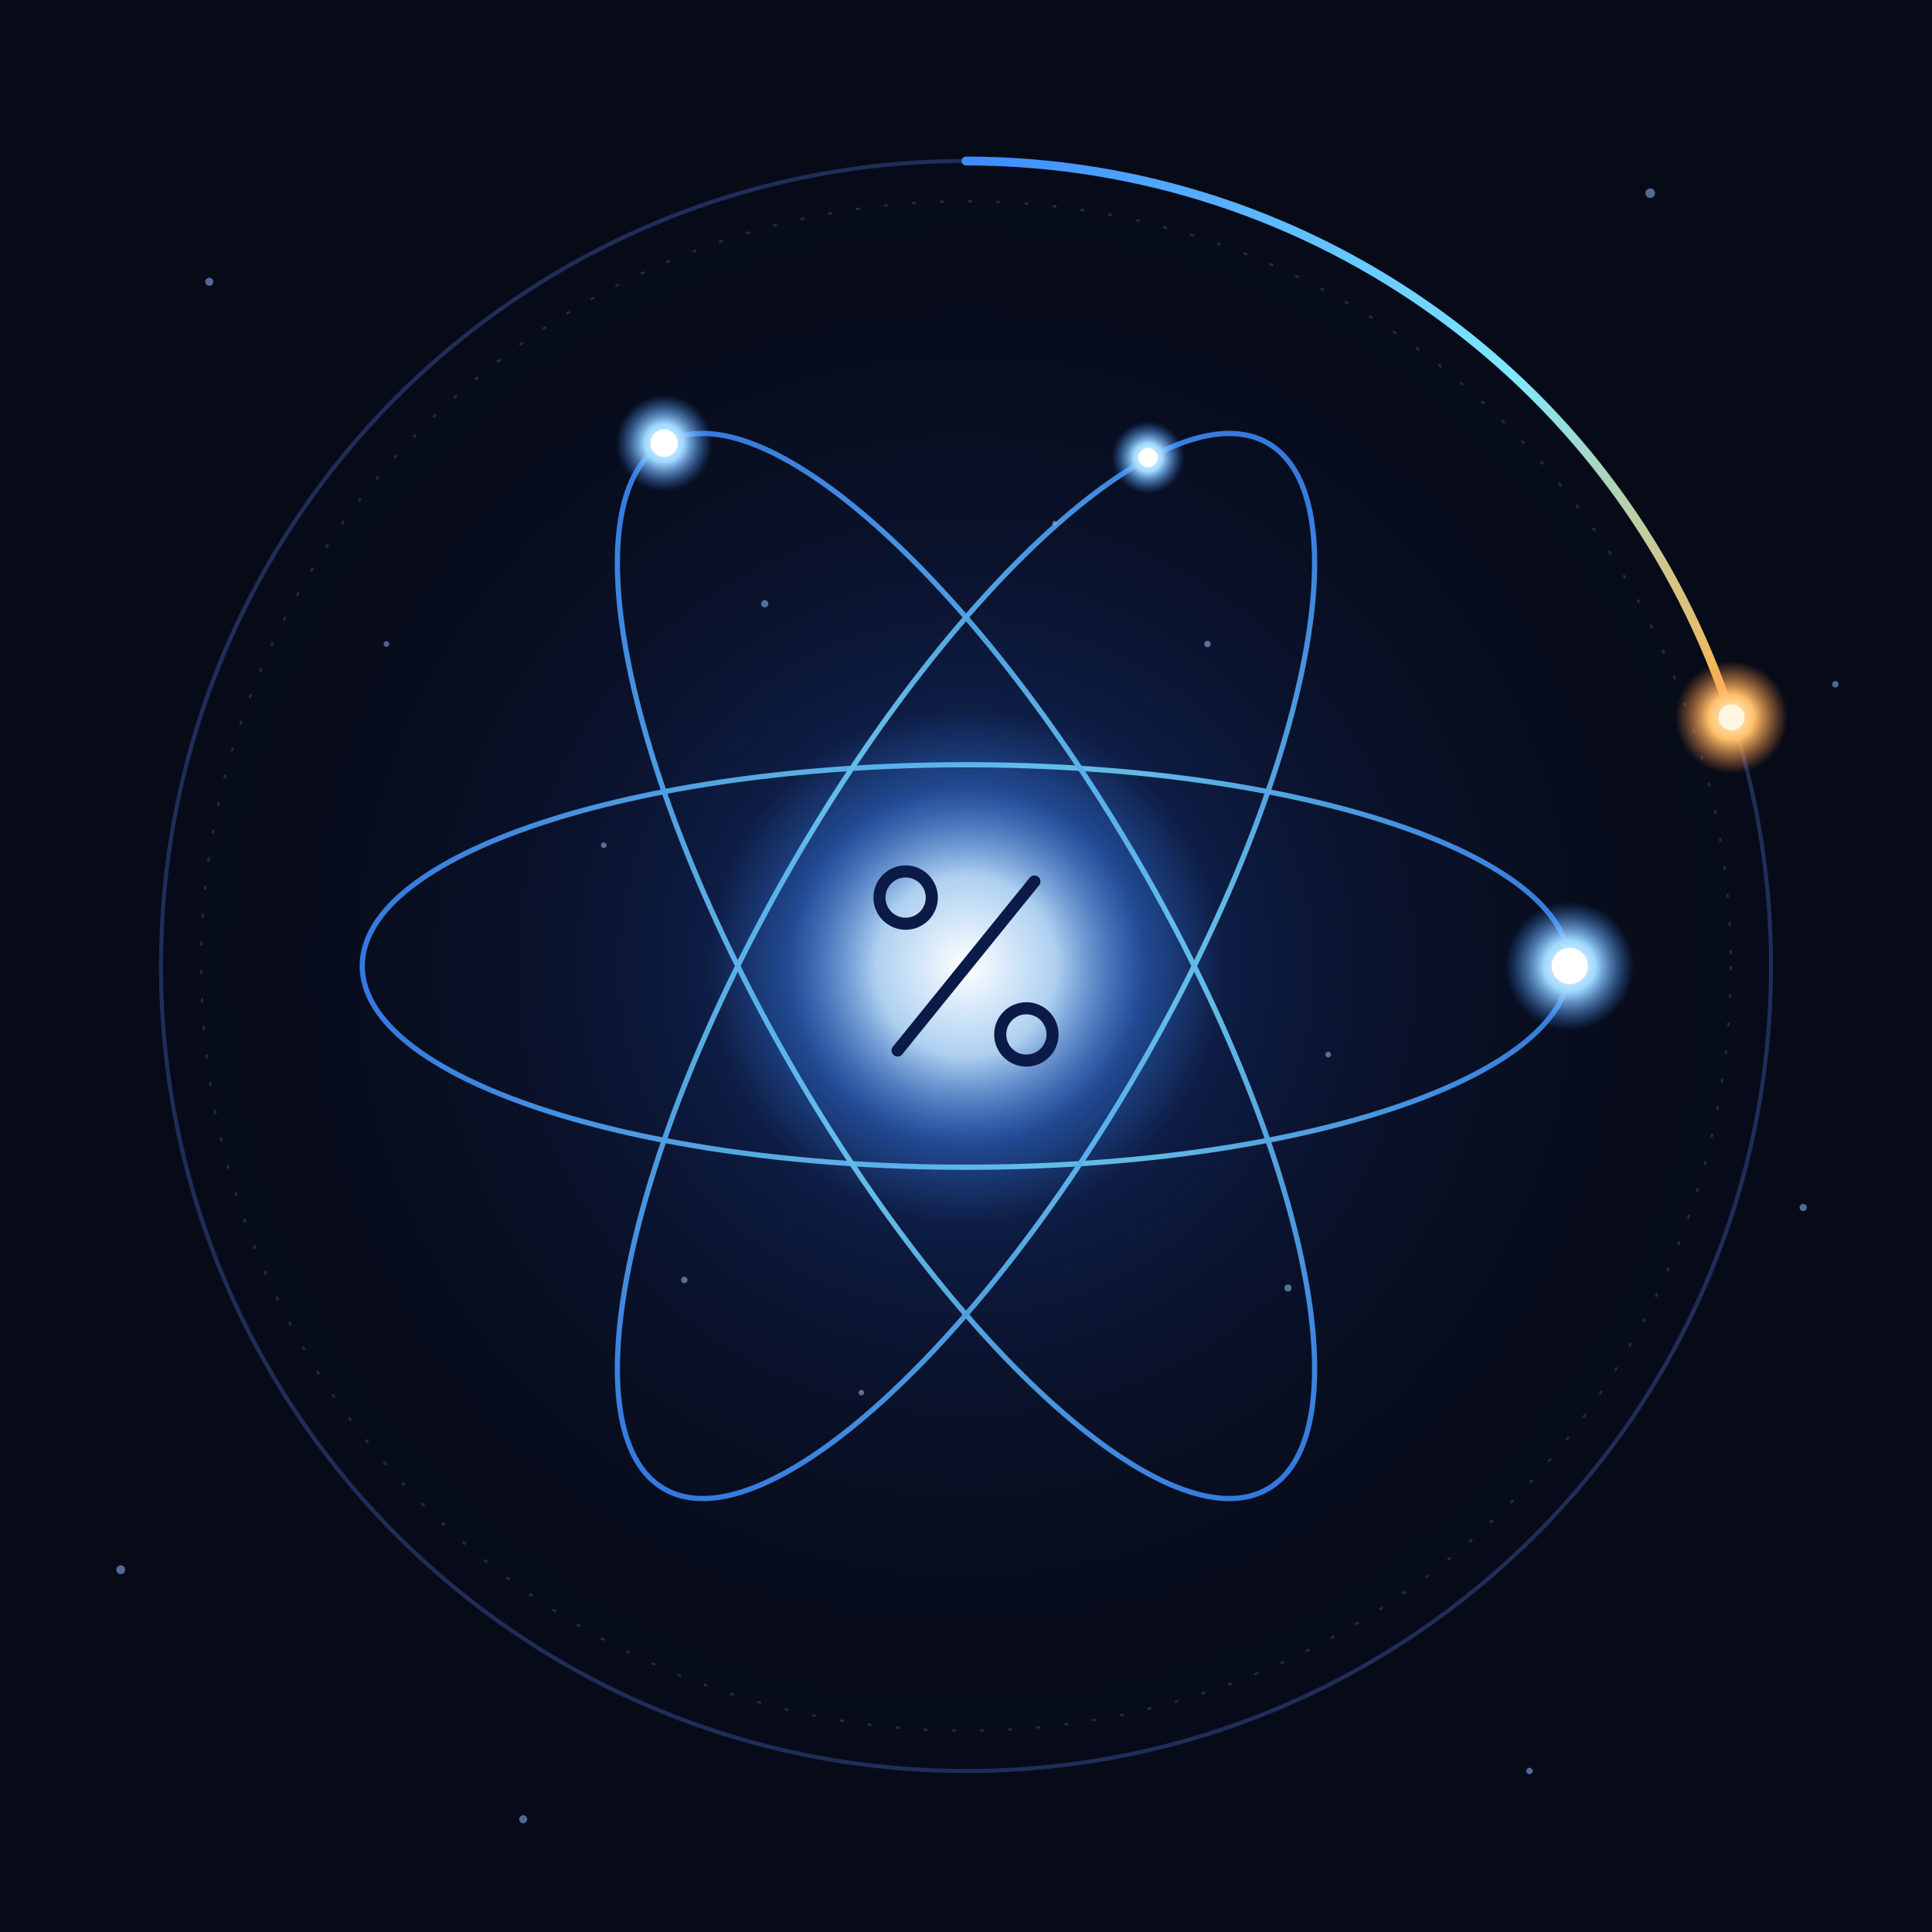
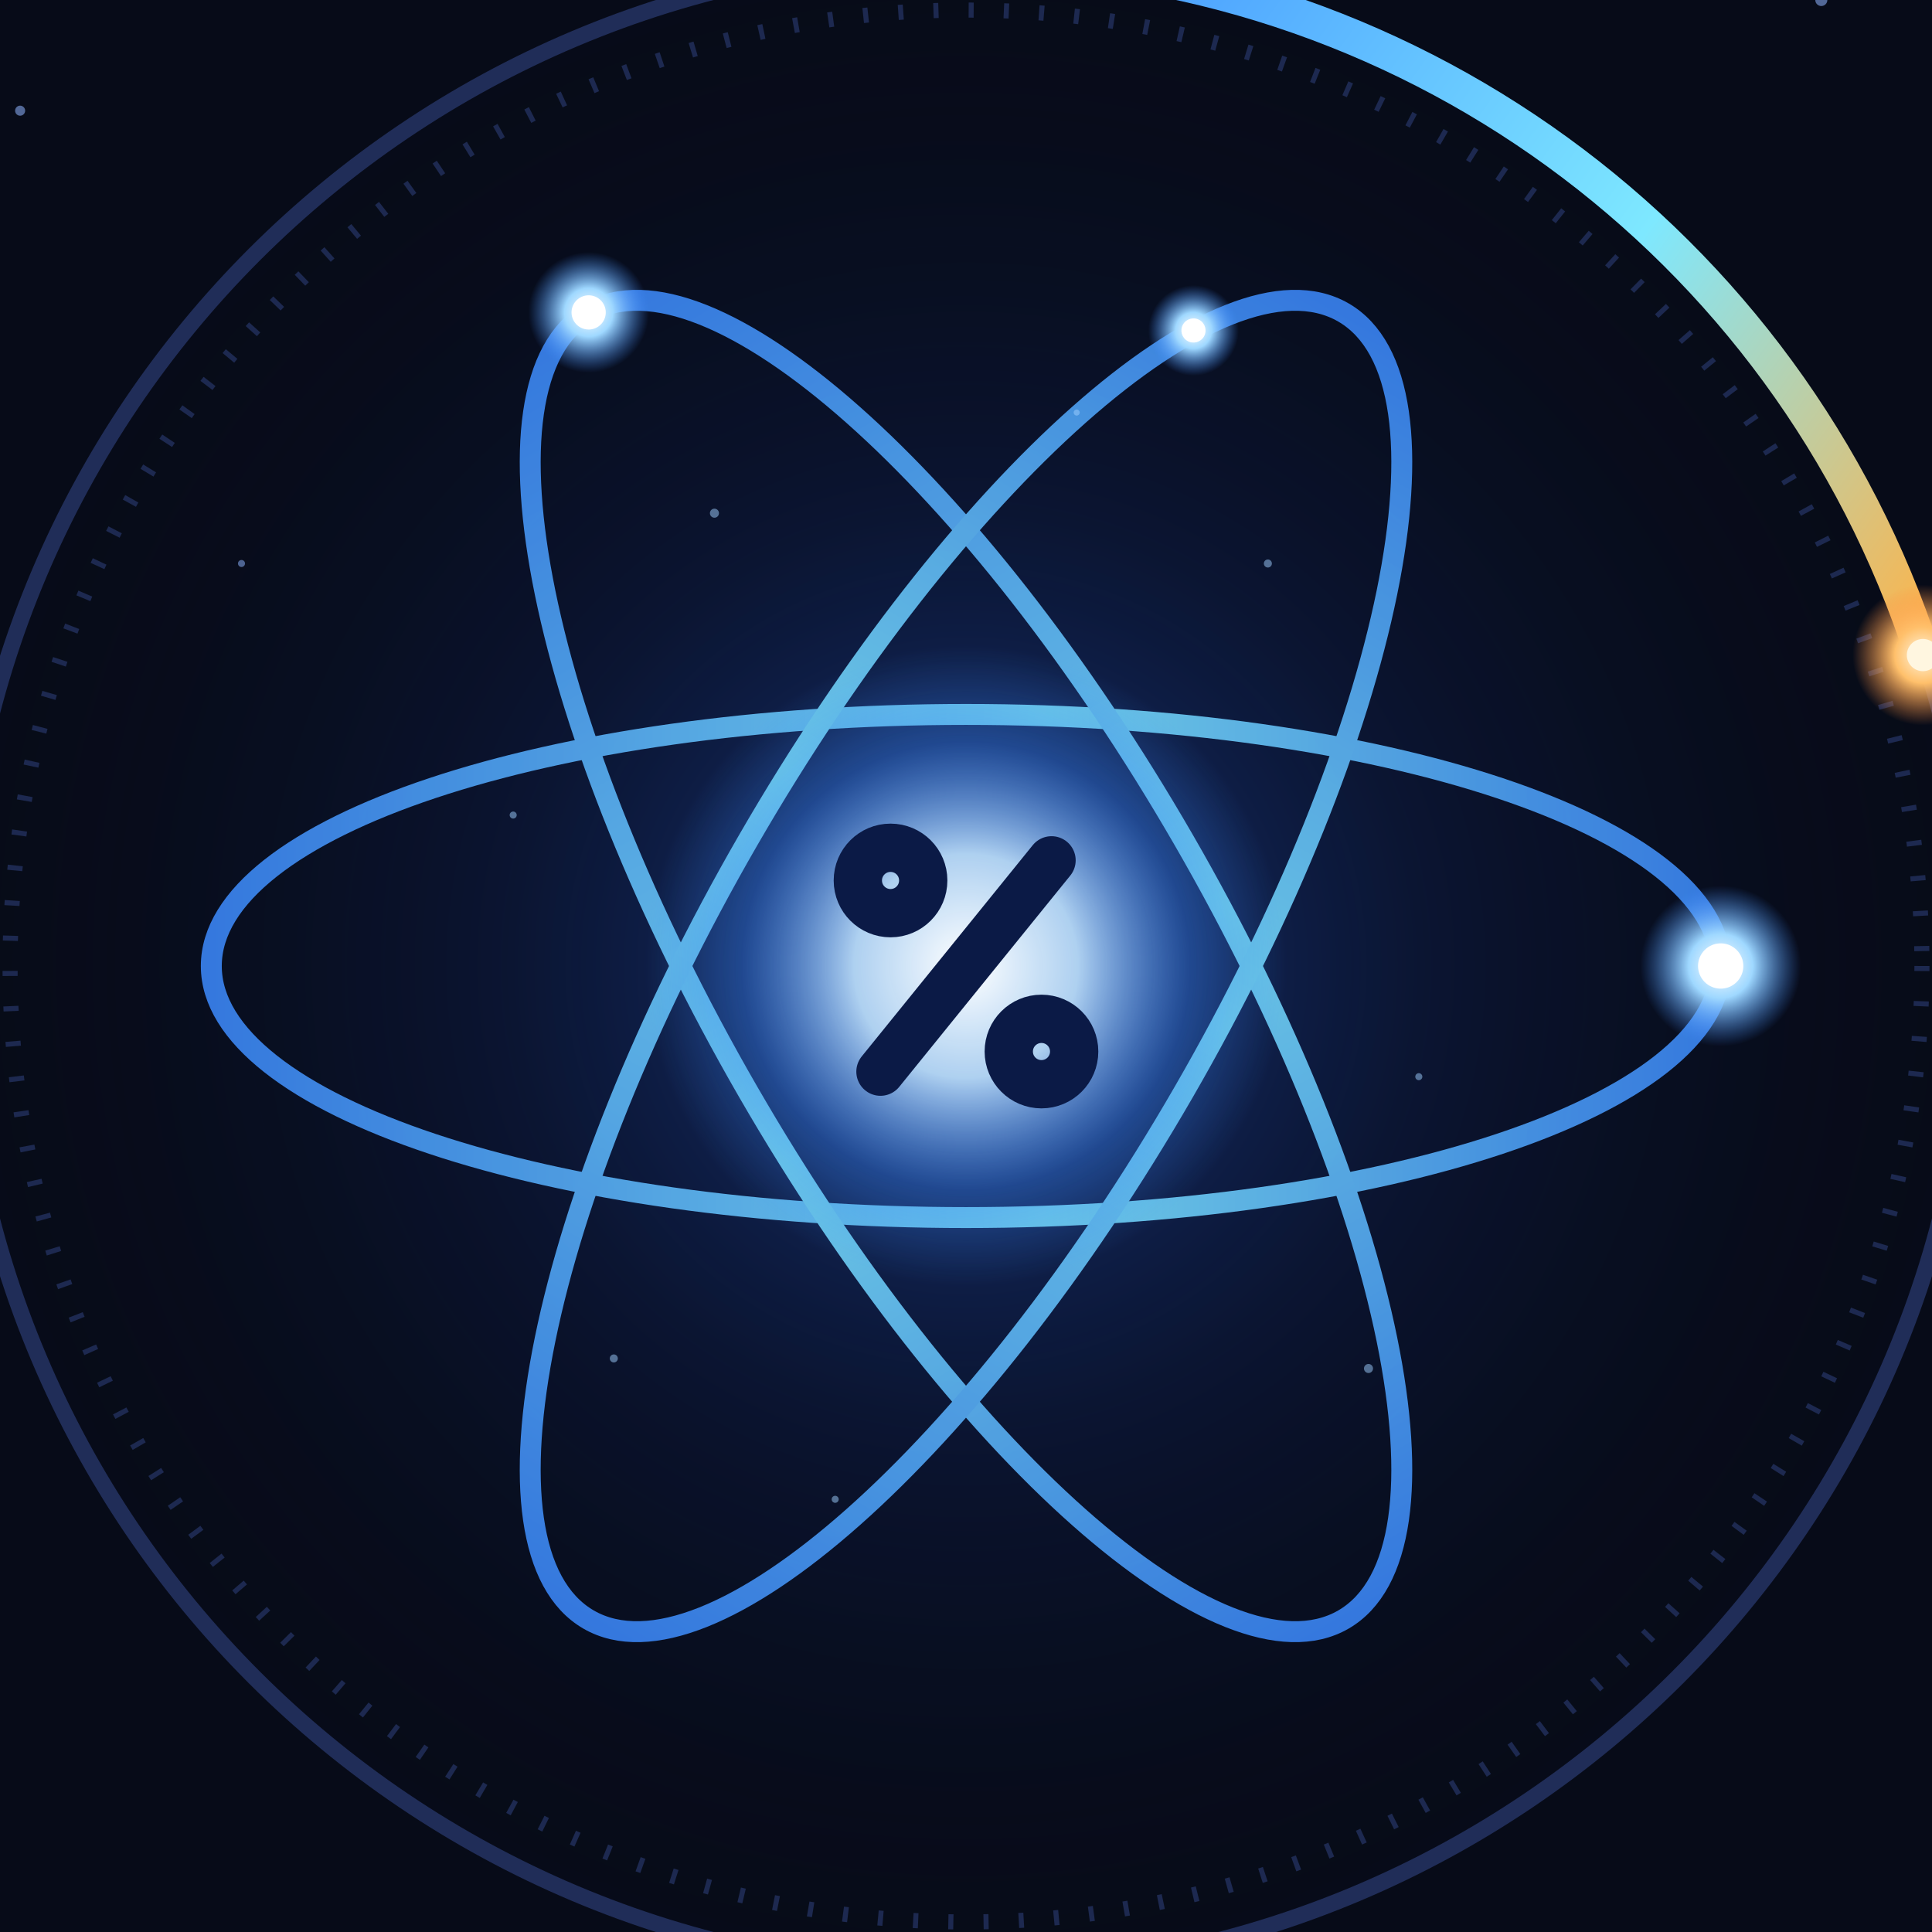
- <svg xmlns="http://www.w3.org/2000/svg" viewBox="0 0 480 480" role="img" aria-label="Logo Calculateur TVA : noyau lumineux portant le signe pourcentage, trois orbites et un arc de jauge">
+ <svg xmlns="http://www.w3.org/2000/svg" width="384" height="384" viewBox="48 48 384 384" role="img" aria-label="Logo Calculateur TVA : noyau lumineux portant le signe pourcentage, trois orbites et un arc de jauge">
  <defs>
    <radialGradient id="main-tvaHalo" cx="50%" cy="50%" r="50%">
      <stop offset="0%" stop-color="#2f74ff" stop-opacity="0.45" />
      <stop offset="45%" stop-color="#1a3d9e" stop-opacity="0.18" />
      <stop offset="100%" stop-color="#070b18" stop-opacity="0" />
    </radialGradient>
    <radialGradient id="main-tvaCore" cx="50%" cy="50%" r="50%">
      <stop offset="0%" stop-color="#ffffff" stop-opacity="1" />
      <stop offset="35%" stop-color="#bfe2ff" stop-opacity="0.9" />
      <stop offset="70%" stop-color="#3d8bff" stop-opacity="0.35" />
      <stop offset="100%" stop-color="#3d8bff" stop-opacity="0" />
    </radialGradient>
    <radialGradient id="main-tvaDot" cx="50%" cy="50%" r="50%">
      <stop offset="0%" stop-color="#ffffff" />
      <stop offset="40%" stop-color="#9fd8ff" />
      <stop offset="100%" stop-color="#3d8bff" stop-opacity="0" />
    </radialGradient>
    <radialGradient id="main-tvaDotWarm" cx="50%" cy="50%" r="50%">
      <stop offset="0%" stop-color="#fff6e0" />
      <stop offset="40%" stop-color="#ffc06b" />
      <stop offset="100%" stop-color="#ff8a3d" stop-opacity="0" />
    </radialGradient>
    <linearGradient id="main-tvaOrbit" x1="90" y1="0" x2="390" y2="0" gradientUnits="userSpaceOnUse">
      <stop offset="0%" stop-color="#3d8bff" />
      <stop offset="55%" stop-color="#7ee8ff" />
      <stop offset="100%" stop-color="#3d8bff" />
    </linearGradient>
    <linearGradient id="main-tvaGauge" x1="240" y1="40" x2="430" y2="178" gradientUnits="userSpaceOnUse">
      <stop offset="0%" stop-color="#3d8bff" />
      <stop offset="60%" stop-color="#7ee8ff" />
      <stop offset="100%" stop-color="#ffb347" />
    </linearGradient>
  </defs>
  <rect width="480" height="480" fill="#070b18" />
  <g fill="#8fb4ff" opacity="0.55">
    <circle cx="52" cy="70" r="1" />
    <circle cx="410" cy="48" r="1.2" />
    <circle cx="448" cy="300" r="0.9" />
    <circle cx="30" cy="390" r="1.1" />
    <circle cx="380" cy="440" r="0.8" />
    <circle cx="130" cy="452" r="1" />
    <circle cx="96" cy="160" r="0.7" />
    <circle cx="456" cy="170" r="0.8" />
  </g>
  <circle cx="240" cy="240" r="210" fill="url(#main-tvaHalo)" />
-   <circle cx="240" cy="240" r="200" fill="none" stroke="#2b3c74" stroke-width="1" opacity="0.7" />
-   <circle cx="240" cy="240" r="190" fill="none" stroke="#2b3c74" stroke-width="0.6" stroke-dasharray="1 6" opacity="0.6" />
-   <path d="M240 40 A200 200 0 0 1 430.2 178.2" fill="none" stroke="url(#main-tvaGauge)" stroke-width="2.2" stroke-linecap="round" />
+   <circle cx="240" cy="240" r="200" fill="none" stroke="#2b3c74" stroke-width="3.2" opacity="0.7" />
+   <circle cx="240" cy="240" r="190" fill="none" stroke="#2b3c74" stroke-width="3" stroke-dasharray="1 6" opacity="0.6" />
+   <path d="M240 40 A200 200 0 0 1 430.2 178.2" fill="none" stroke="url(#main-tvaGauge)" stroke-width="7.04" stroke-linecap="round" />
  <circle cx="430.2" cy="178.2" r="14" fill="url(#main-tvaDotWarm)" />
  <circle cx="430.2" cy="178.2" r="3.2" fill="#fff6e0" />
-   <g fill="none" stroke="url(#main-tvaOrbit)" stroke-width="1.3" opacity="0.85">
+   <g fill="none" stroke="url(#main-tvaOrbit)" stroke-width="4.16" opacity="0.85">
    <ellipse cx="240" cy="240" rx="150" ry="50" />
    <ellipse cx="240" cy="240" rx="150" ry="50" transform="rotate(60 240 240)" />
    <ellipse cx="240" cy="240" rx="150" ry="50" transform="rotate(-60 240 240)" />
  </g>
  <g fill="#9fd0ff" opacity="0.5">
    <circle cx="190" cy="150" r="0.9" />
    <circle cx="300" cy="160" r="0.8" />
    <circle cx="320" cy="320" r="0.9" />
    <circle cx="170" cy="318" r="0.8" />
    <circle cx="150" cy="210" r="0.7" />
    <circle cx="330" cy="262" r="0.7" />
    <circle cx="262" cy="130" r="0.6" />
    <circle cx="214" cy="346" r="0.7" />
  </g>
  <circle cx="390" cy="240" r="16" fill="url(#main-tvaDot)" />
  <circle cx="390" cy="240" r="4.5" fill="#ffffff" />
  <g transform="rotate(60 240 240)">
    <circle cx="90" cy="240" r="12" fill="url(#main-tvaDot)" />
    <circle cx="90" cy="240" r="3.4" fill="#ffffff" />
  </g>
  <g transform="rotate(-60 240 240)">
    <circle cx="372" cy="216" r="9" fill="url(#main-tvaDot)" />
    <circle cx="372" cy="216" r="2.4" fill="#ffffff" />
  </g>
  <circle cx="240" cy="240" r="64" fill="url(#main-tvaCore)" />
-   <g fill="none" stroke="#0b1a46" stroke-width="3" stroke-linecap="round">
+   <g fill="none" stroke="#0b1a46" stroke-width="9.6" stroke-linecap="round">
    <line x1="223" y1="261" x2="257" y2="219" />
    <circle cx="225" cy="223" r="6.5" />
    <circle cx="255" cy="257" r="6.5" />
  </g>
</svg>
